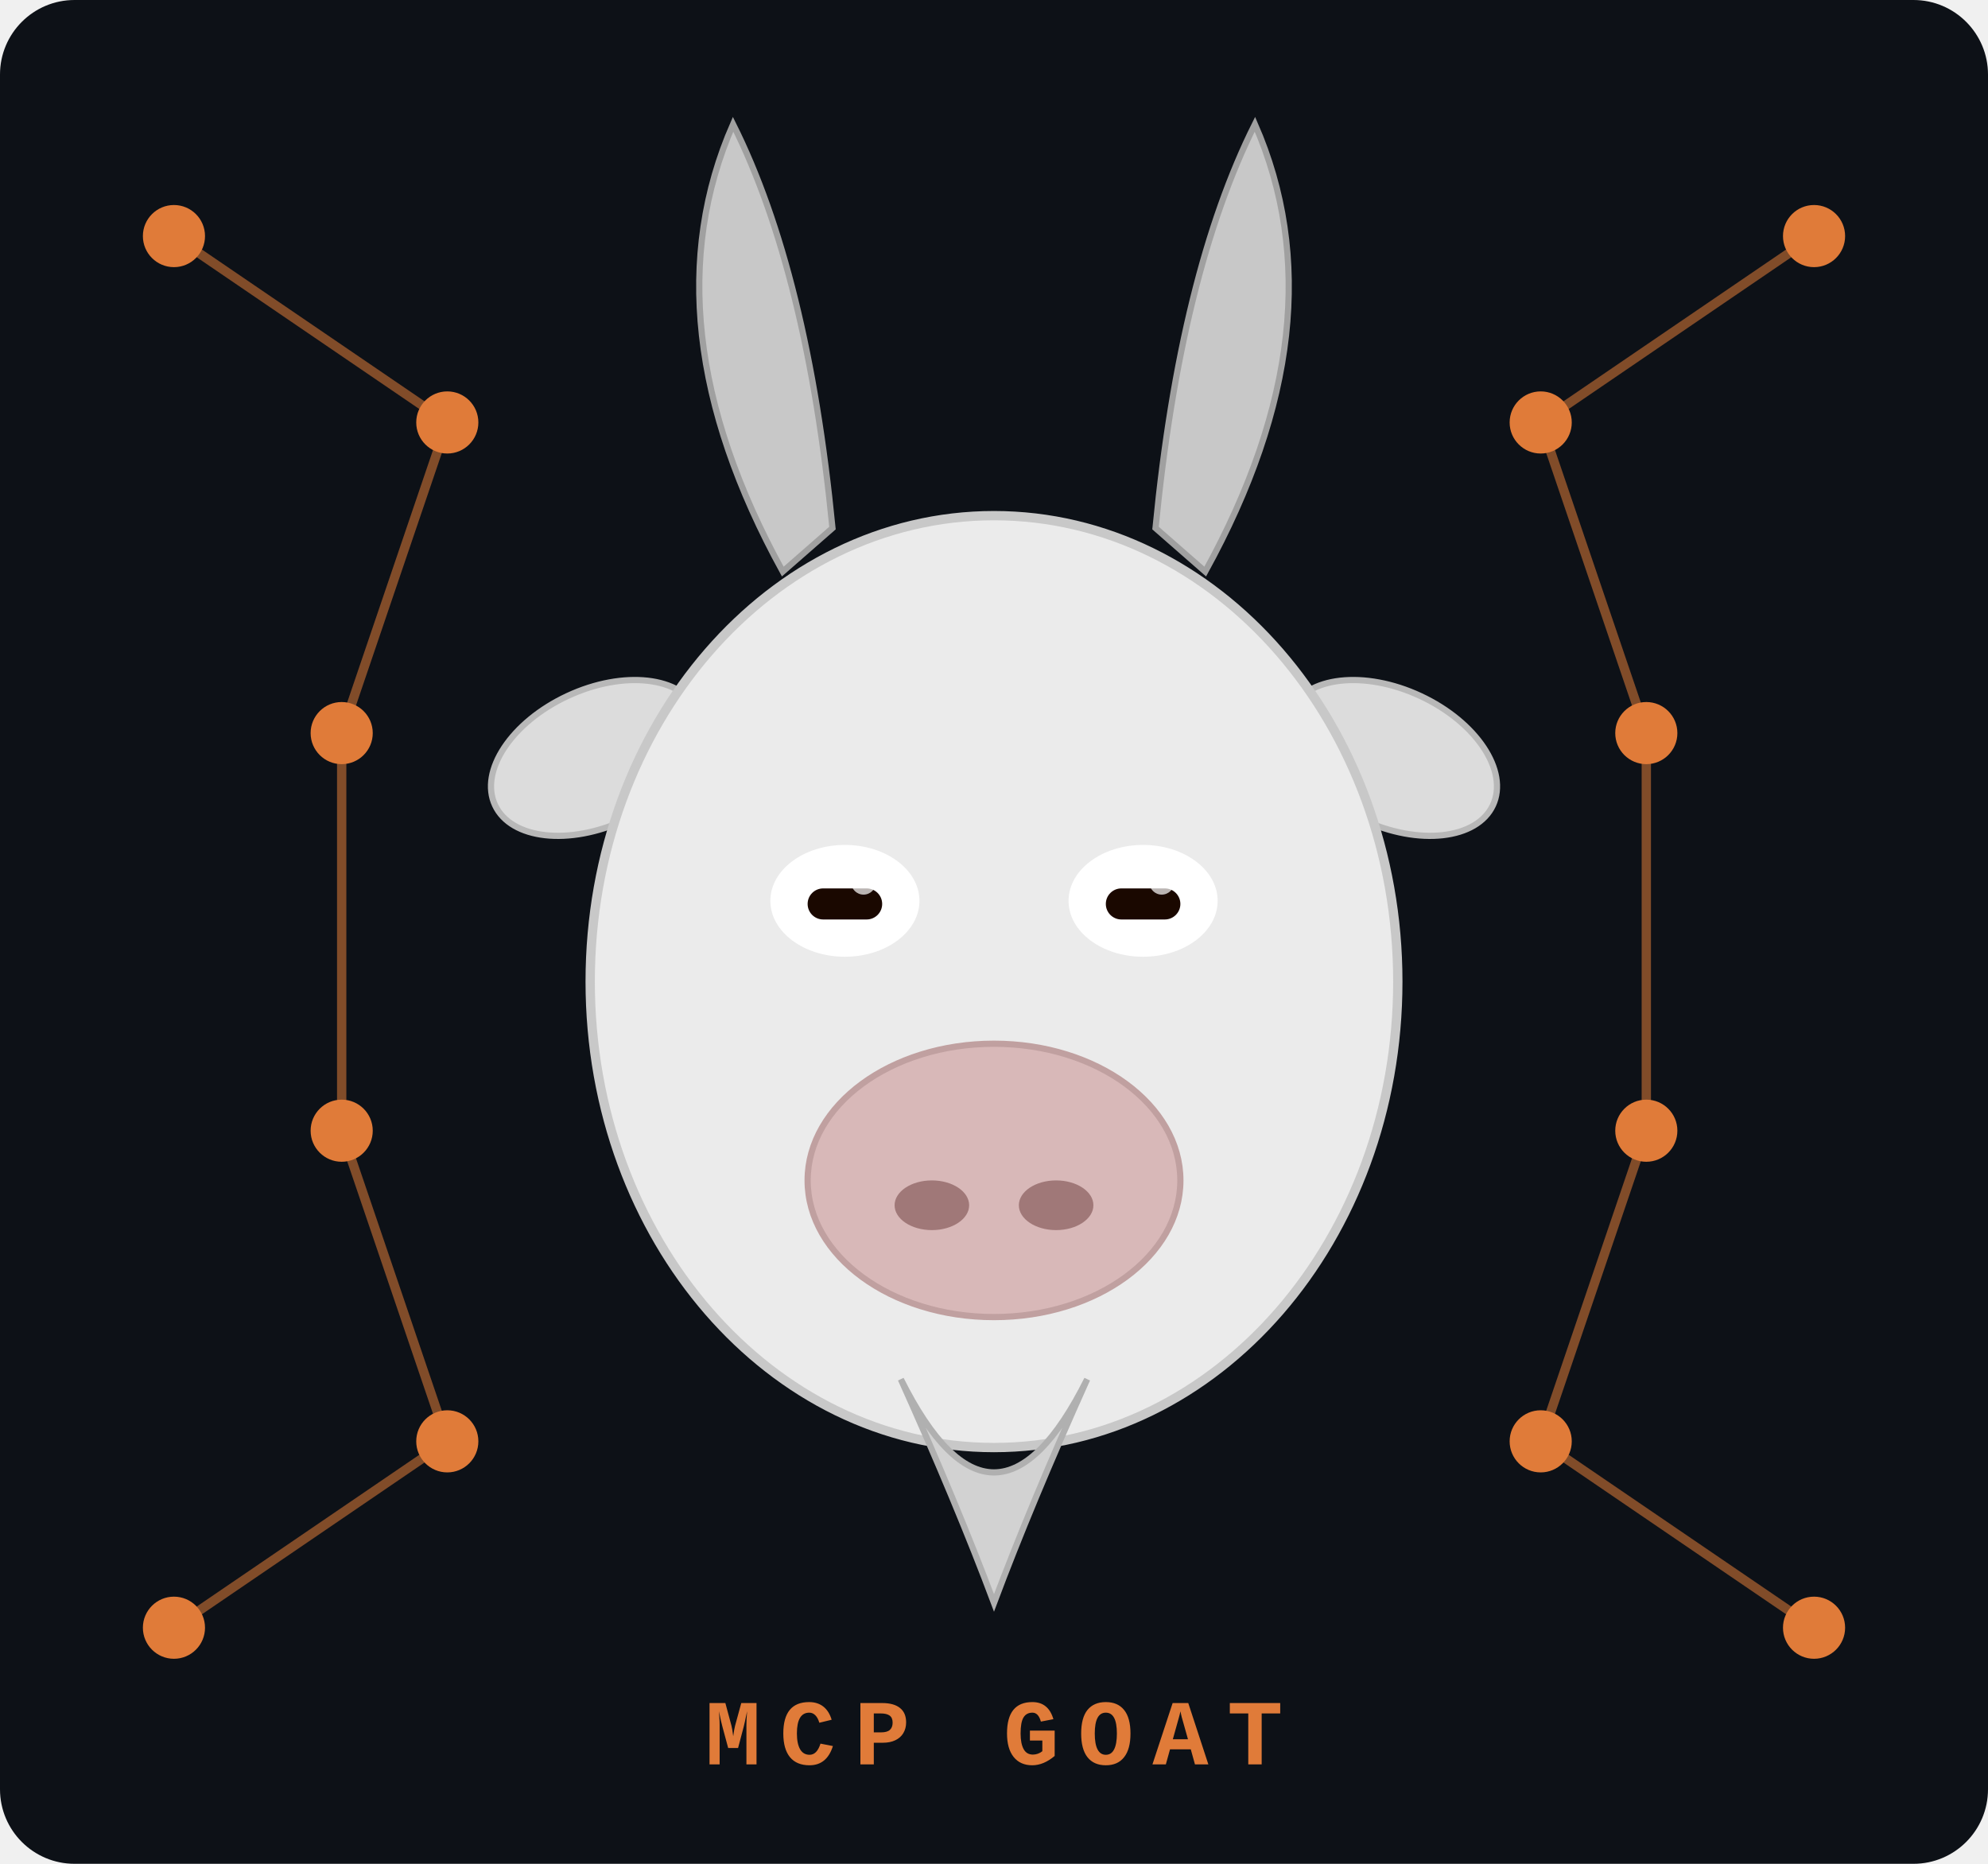
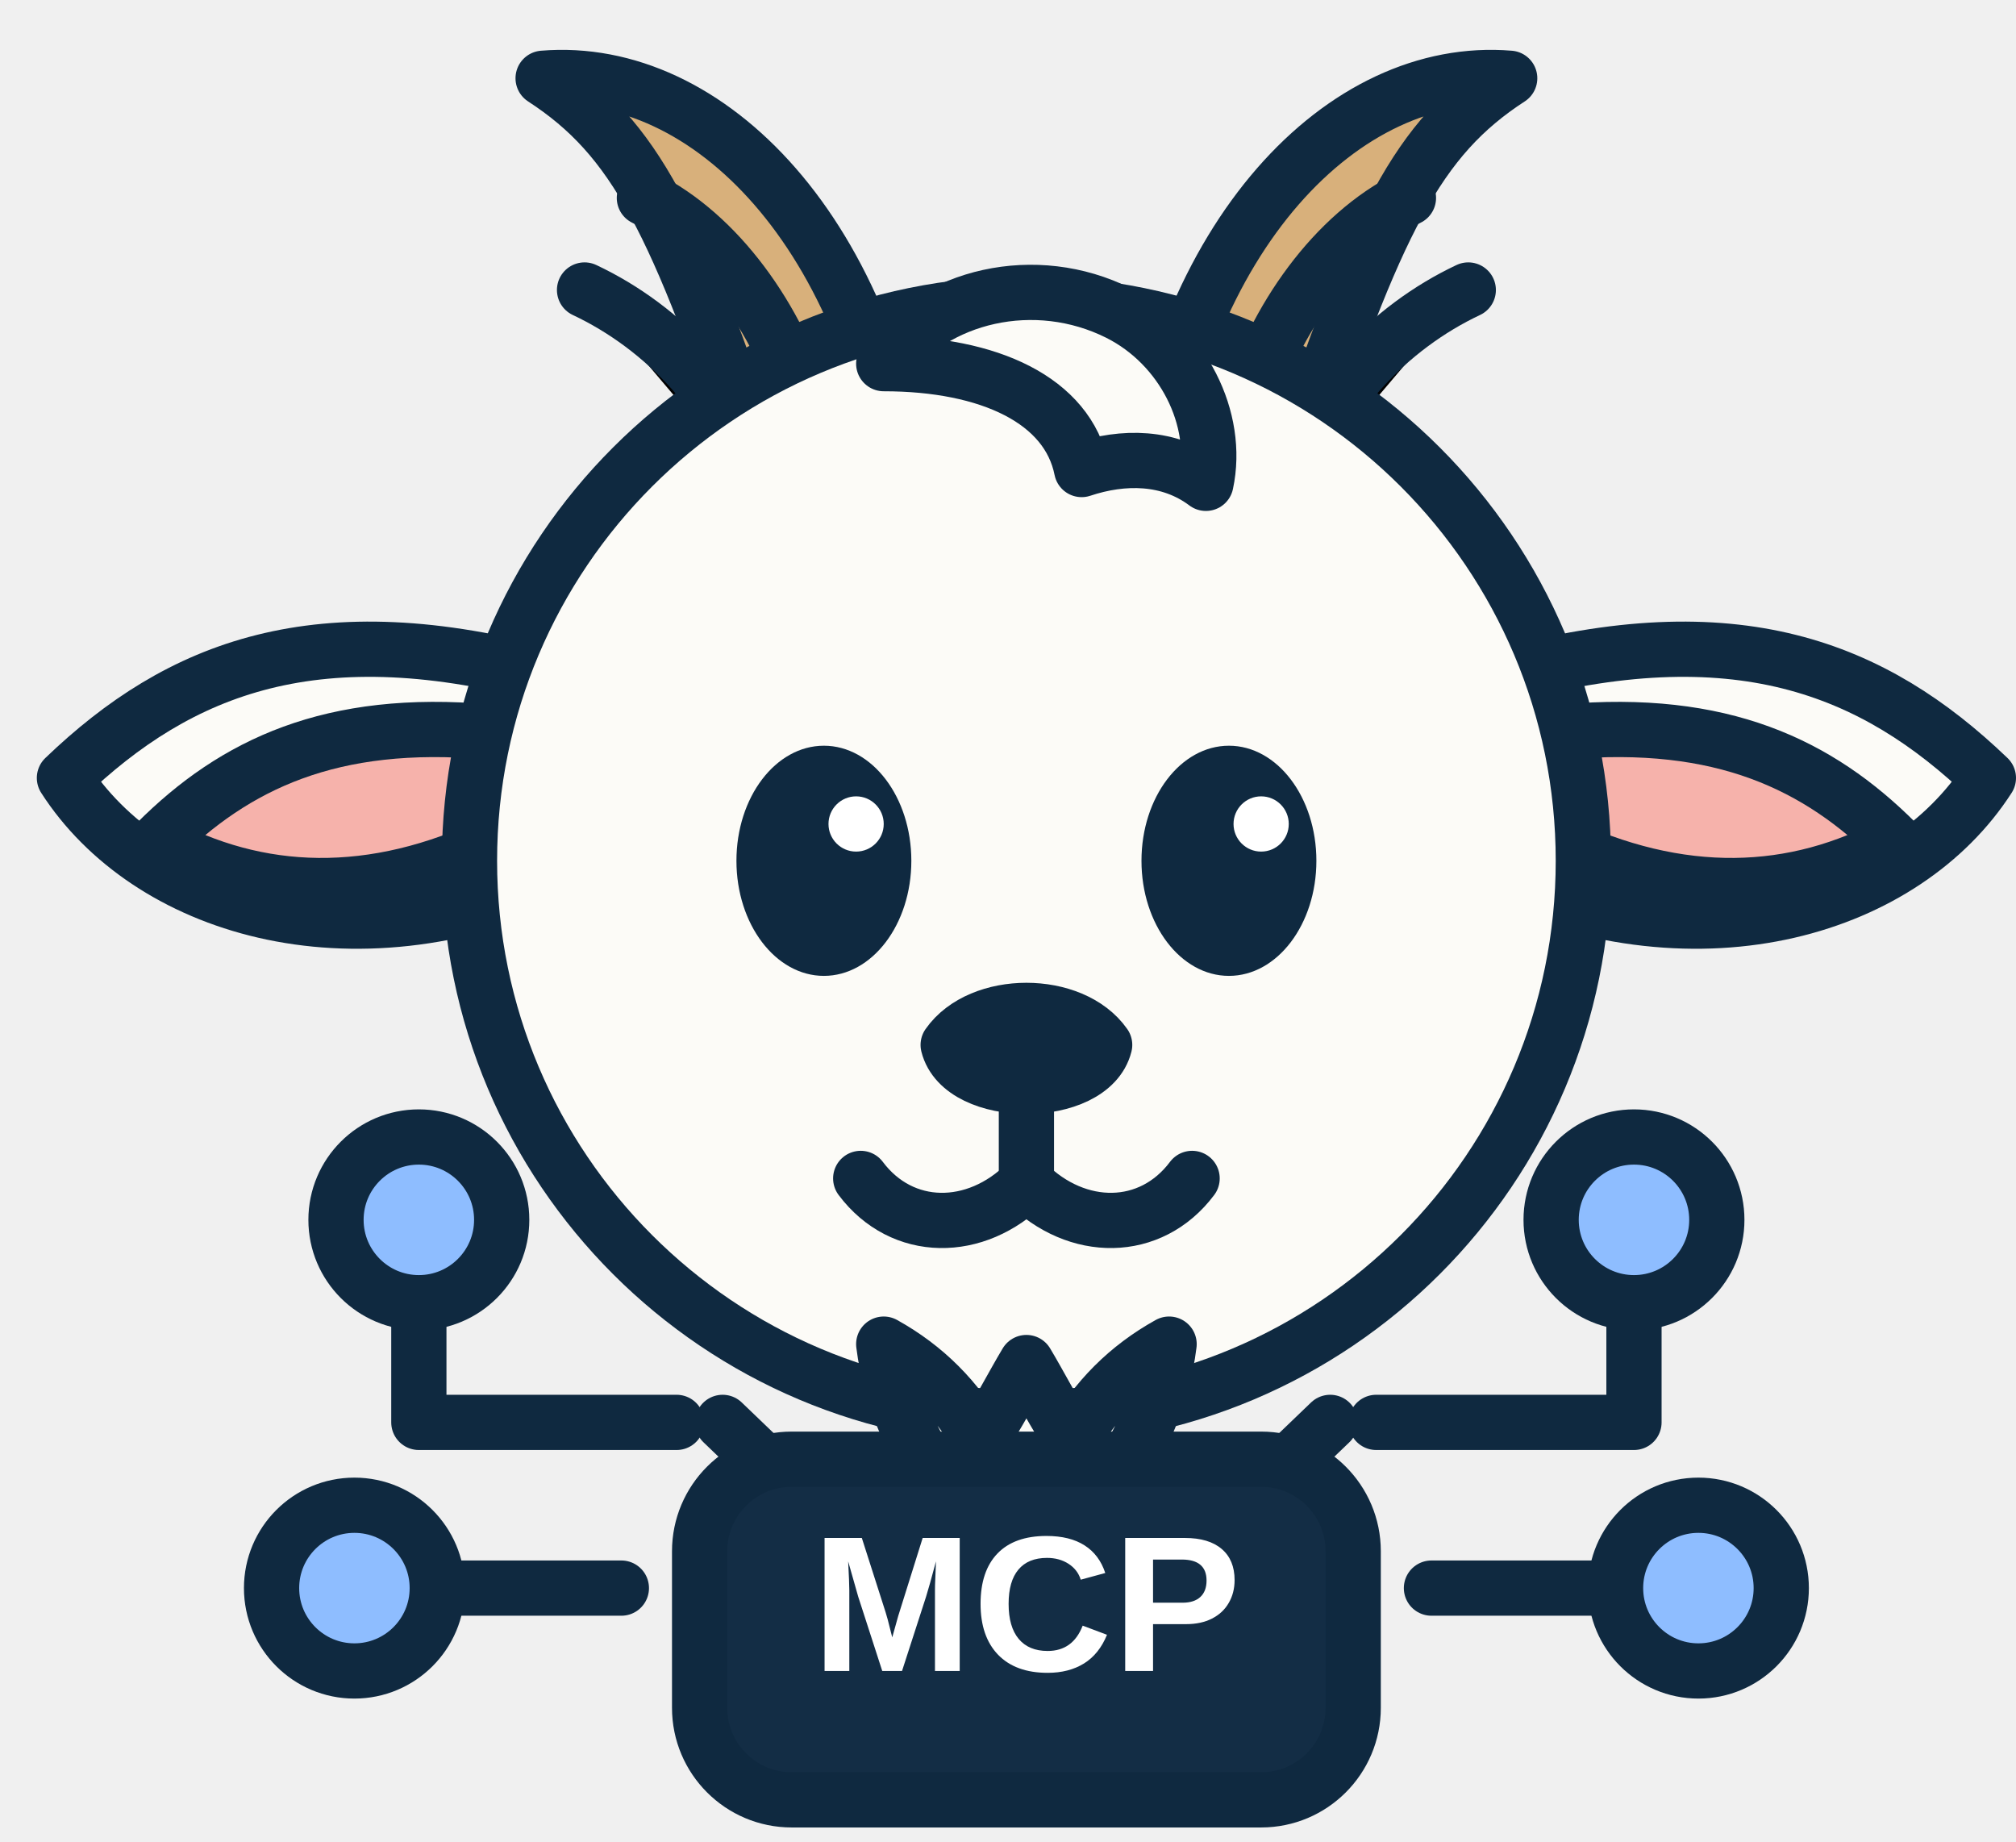
- <svg xmlns="http://www.w3.org/2000/svg" viewBox="0 0 320 300" width="320" height="300">
-   <rect width="320" height="300" fill="#0d1117" rx="12" />
-   <g stroke="#E07B39" stroke-width="1.5" opacity="0.55" fill="none">
-     <line x1="28" y1="38" x2="72" y2="68" />
-     <line x1="72" y1="68" x2="55" y2="118" />
-     <line x1="292" y1="38" x2="248" y2="68" />
-     <line x1="248" y1="68" x2="265" y2="118" />
-     <line x1="28" y1="262" x2="72" y2="232" />
-     <line x1="72" y1="232" x2="55" y2="182" />
-     <line x1="292" y1="262" x2="248" y2="232" />
-     <line x1="248" y1="232" x2="265" y2="182" />
-     <line x1="55" y1="118" x2="55" y2="182" />
-     <line x1="265" y1="118" x2="265" y2="182" />
+ <svg xmlns="http://www.w3.org/2000/svg" viewBox="33 25 438 400" width="438" height="400" role="img" aria-labelledby="title desc">
+   <defs>
+     <style>
+       .stroke { stroke: #0f2940; stroke-width: 12; stroke-linecap: round; stroke-linejoin: round; }
+       .fill-cream { fill: #fcfbf7; }
+       .fill-horn { fill: #d8b07b; }
+       .fill-ear { fill: #f6b2ab; }
+       .fill-node { fill: #8ebdff; }
+       .fill-dark { fill: #0f2940; }
+       .fill-chip { fill: #132d45; }
+       .fill-soft { fill: #c9b59b; }
+       .text-chip { fill: #ffffff; font-family: Arial, Helvetica, sans-serif; font-size: 42px; font-weight: 700; }
+     </style>
+   </defs>
+   <g class="stroke" fill="none">
+     <path d="M180 334 H124 V290" />
+     <path d="M168 370 H110" />
+     <path d="M190 334 L215 358" />
+     <path d="M332 334 H388 V290" />
+     <path d="M344 370 H402" />
+     <path d="M322 334 L297 358" />
  </g>
-   <g fill="#E07B39">
-     <circle cx="28" cy="38" r="5" />
-     <circle cx="72" cy="68" r="5" />
-     <circle cx="55" cy="118" r="5" />
-     <circle cx="55" cy="182" r="5" />
-     <circle cx="72" cy="232" r="5" />
-     <circle cx="28" cy="262" r="5" />
-     <circle cx="292" cy="38" r="5" />
-     <circle cx="248" cy="68" r="5" />
-     <circle cx="265" cy="118" r="5" />
-     <circle cx="265" cy="182" r="5" />
-     <circle cx="248" cy="232" r="5" />
-     <circle cx="292" cy="262" r="5" />
+   <g class="stroke">
+     <circle cx="124" cy="290" r="18" class="fill-node" />
+     <circle cx="110" cy="370" r="18" class="fill-node" />
+     <circle cx="388" cy="290" r="18" class="fill-node" />
+     <circle cx="402" cy="370" r="18" class="fill-node" />
  </g>
-   <path d="M 126 92 Q 104 52 118 20 Q 130 44 134 85 Z" fill="#c8c8c8" stroke="#a0a0a0" stroke-width="1" />
-   <path d="M 194 92 Q 216 52 202 20 Q 190 44 186 85 Z" fill="#c8c8c8" stroke="#a0a0a0" stroke-width="1" />
-   <ellipse cx="96" cy="122" rx="18" ry="11" fill="#dcdcdc" stroke="#b8b8b8" stroke-width="1" transform="rotate(-25 96 122)" />
-   <ellipse cx="224" cy="122" rx="18" ry="11" fill="#dcdcdc" stroke="#b8b8b8" stroke-width="1" transform="rotate(25 224 122)" />
-   <ellipse cx="160" cy="158" rx="65" ry="75" fill="#ebebeb" stroke="#c8c8c8" stroke-width="1.5" />
-   <ellipse cx="136" cy="145" rx="12" ry="9" fill="white" />
-   <ellipse cx="184" cy="145" rx="12" ry="9" fill="white" />
-   <rect x="130" y="143" width="12" height="5" rx="2.5" fill="#1a0800" />
-   <rect x="178" y="143" width="12" height="5" rx="2.5" fill="#1a0800" />
-   <circle cx="139" cy="142" r="2" fill="white" opacity="0.7" />
-   <circle cx="187" cy="142" r="2" fill="white" opacity="0.7" />
-   <ellipse cx="160" cy="190" rx="30" ry="22" fill="#d8b8b8" stroke="#c0a0a0" stroke-width="1" />
-   <ellipse cx="150" cy="194" rx="6" ry="4" fill="#a07878" />
-   <ellipse cx="170" cy="194" rx="6" ry="4" fill="#a07878" />
-   <path d="M 145 222 Q 160 252 175 222 Q 166 242 160 258 Q 154 242 145 222 Z" fill="#d2d2d2" stroke="#b0b0b0" stroke-width="1" />
-   <text x="160" y="284" text-anchor="middle" font-family="'Courier New', monospace" font-size="15" font-weight="bold" letter-spacing="3" fill="#E07B39">MCP GOAT</text>
+   <g class="stroke">
+     <path class="fill-horn" d="M198 127 C180 73, 171 55, 151 42 C187 39, 223 76, 230 137 Z" />
+     <path class="fill-horn" d="M314 127 C332 73, 341 55, 361 42 C325 39, 289 76, 282 137 Z" />
+     <path d="M173 68 C189 76, 202 94, 208 114" />
+     <path d="M160 88 C177 96, 193 112, 199 134" />
+     <path d="M339 68 C323 76, 310 94, 304 114" />
+     <path d="M352 88 C335 96, 319 112, 313 134" />
+   </g>
+   <g class="stroke">
+     <path class="fill-cream" d="M153 172 C102 158, 72 170, 47 194 C65 222, 109 236, 155 215 Z" />
+     <path class="fill-ear" d="M139 184 C105 181, 84 191, 67 208 C89 220, 114 221, 141 208 Z" />
+     <path class="fill-cream" d="M359 172 C410 158, 440 170, 465 194 C447 222, 403 236, 357 215 Z" />
+     <path class="fill-ear" d="M373 184 C407 181, 428 191, 445 208 C423 220, 398 221, 371 208 Z" />
+   </g>
+   <g class="stroke">
+     <circle cx="256" cy="212" r="121" class="fill-cream" />
+     <path class="fill-cream" d="M225 104 C236 89, 258 84, 276 93 C290 100, 298 116, 295 130 C287 124, 277 124, 268 127 C265 112, 248 104, 225 104 Z" />
+   </g>
+   <g>
+     <ellipse cx="212" cy="212" rx="19" ry="25" class="fill-dark" />
+     <ellipse cx="300" cy="212" rx="19" ry="25" class="fill-dark" />
+     <circle cx="219" cy="204" r="6" fill="#ffffff" />
+     <circle cx="307" cy="204" r="6" fill="#ffffff" />
+     <path class="stroke fill-dark" d="M239 252 C246 242, 266 242, 273 252 C270 264, 242 264, 239 252 Z" />
+     <path class="stroke" fill="none" d="M256 258 V282" />
+     <path class="stroke" fill="none" d="M256 282 C245 293, 229 293, 220 281" />
+     <path class="stroke" fill="none" d="M256 282 C267 293, 283 293, 292 281" />
+   </g>
+   <path class="stroke fill-cream" d="M225 317 C228 341, 244 356, 256 366 C268 356, 284 341, 287 317 C278 322, 271 329, 266 338 C262 332, 259 326, 256 321 C253 326, 250 332, 246 338 C241 329, 234 322, 225 317 Z" />
+   <g>
+     <rect x="185" y="342" width="142" height="74" rx="20" class="fill-chip stroke" />
+     <text x="256" y="388" text-anchor="middle" class="text-chip">MCP</text>
+   </g>
</svg>
